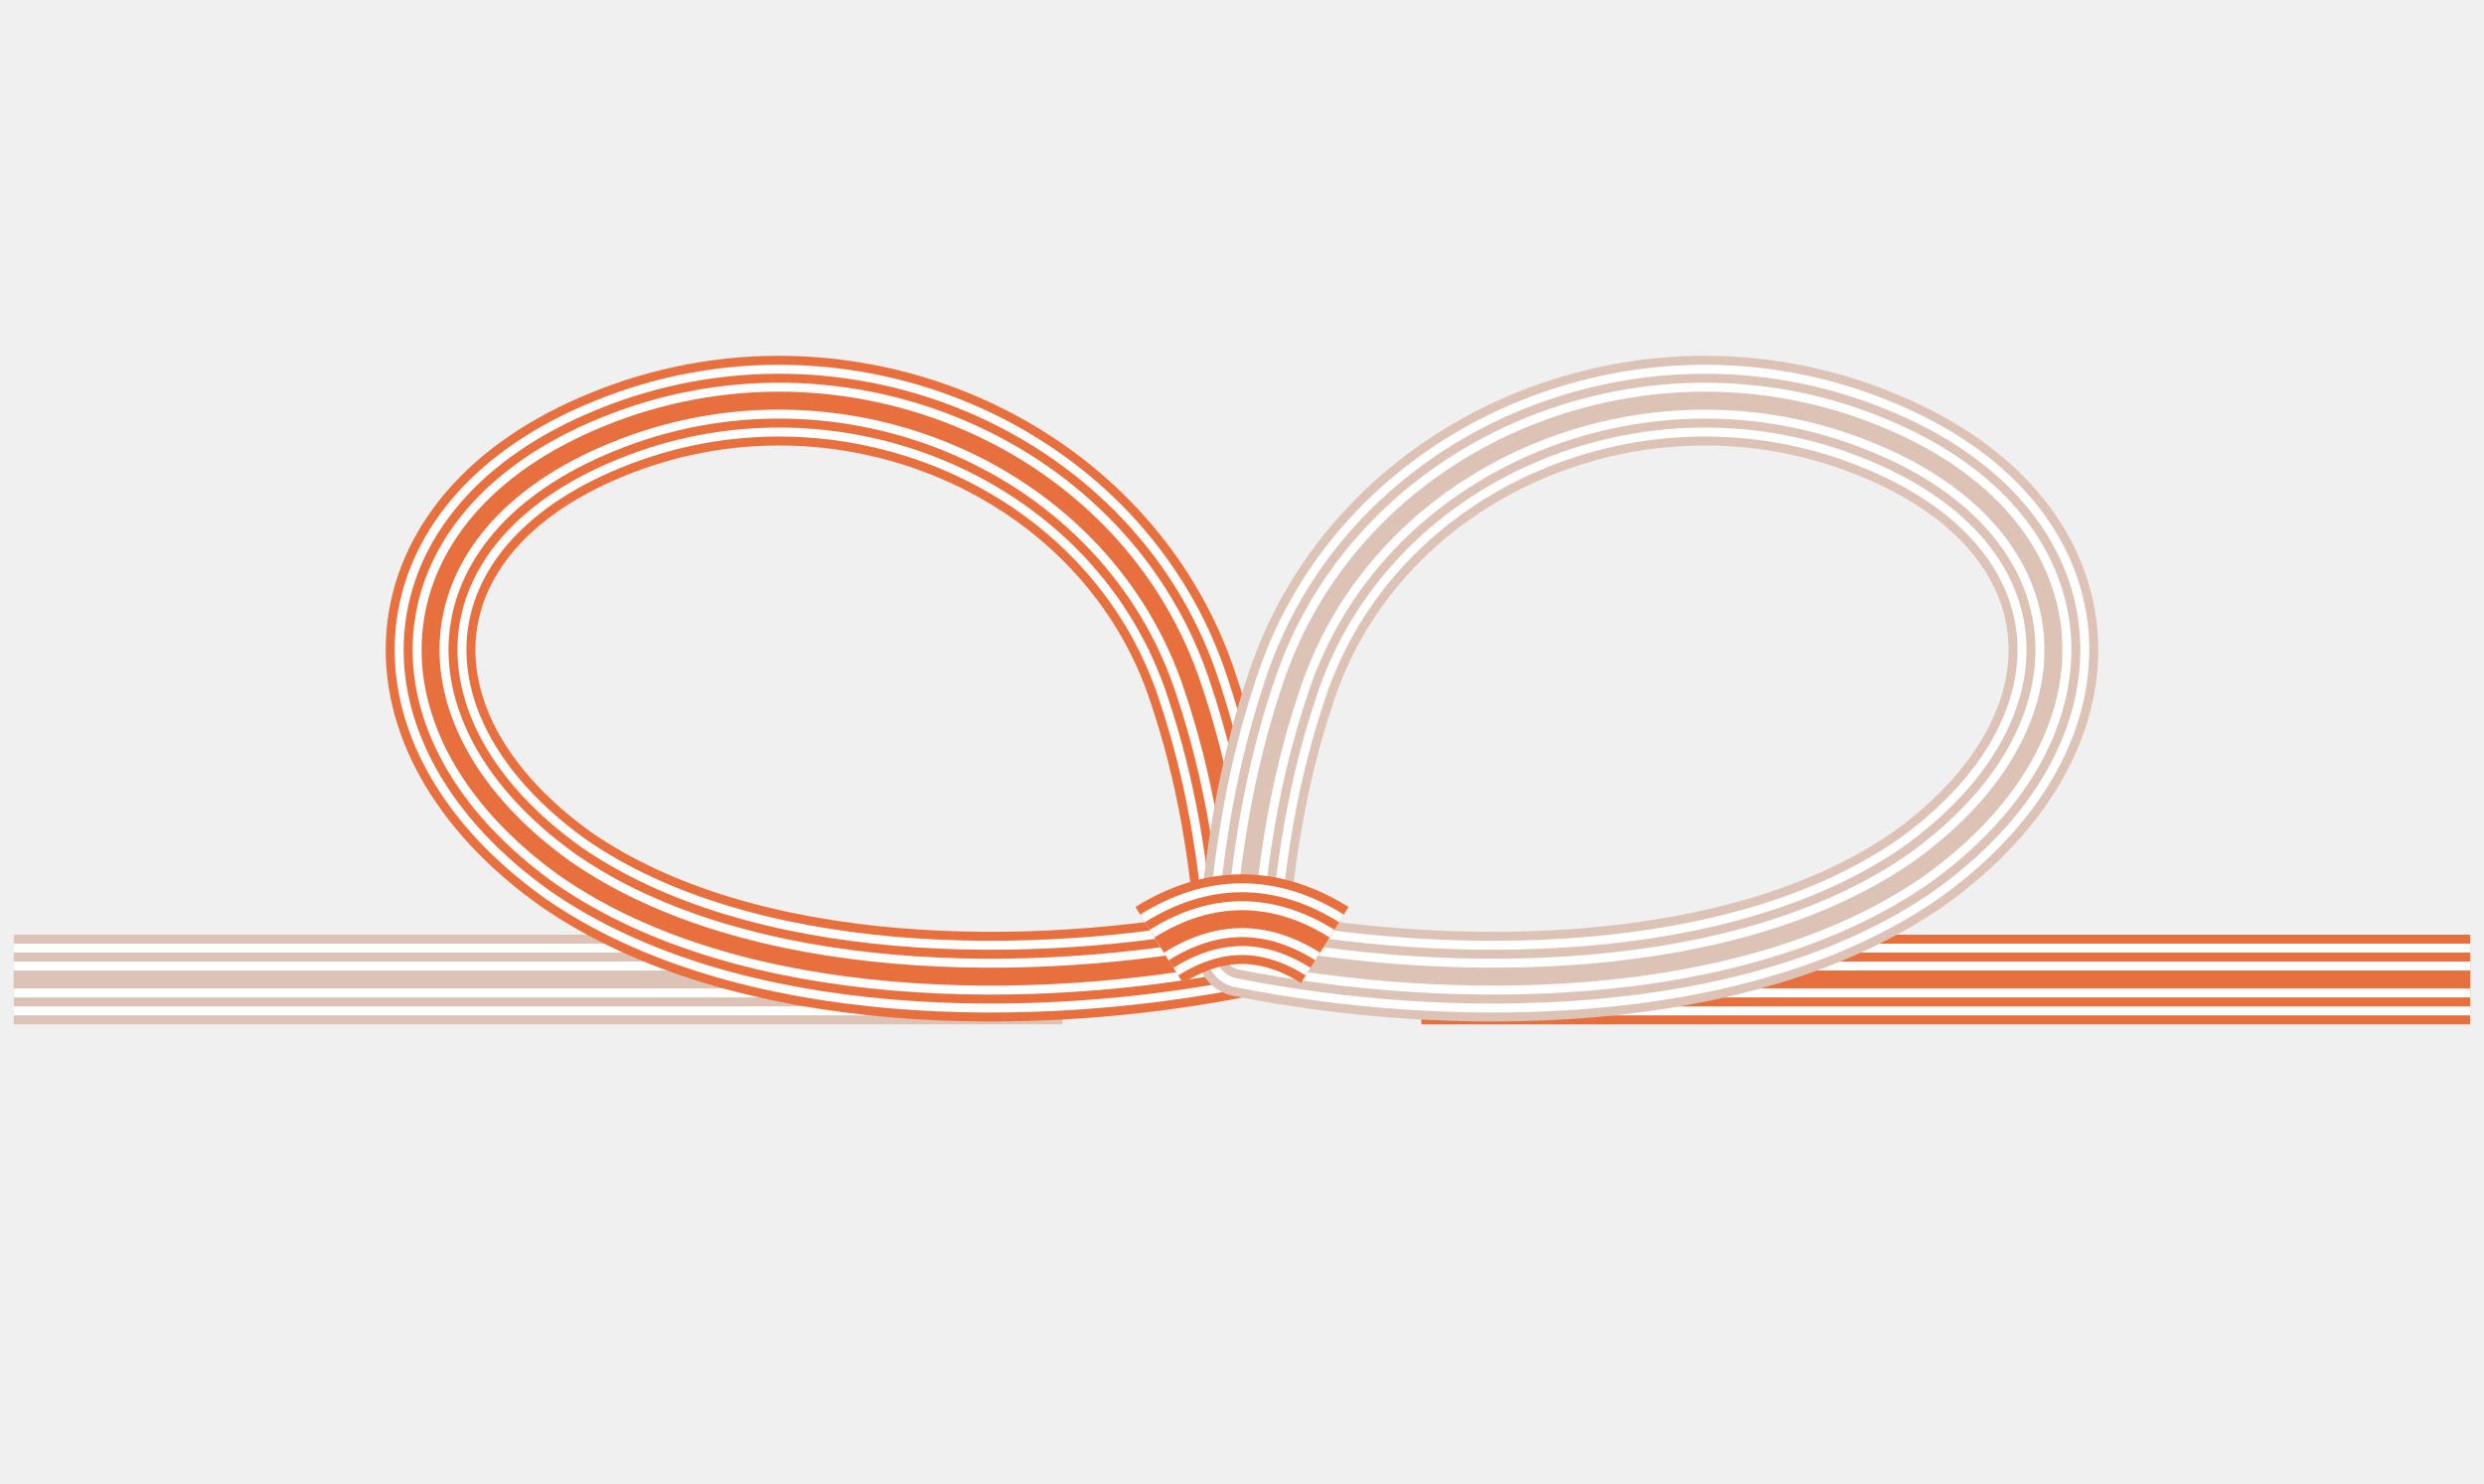
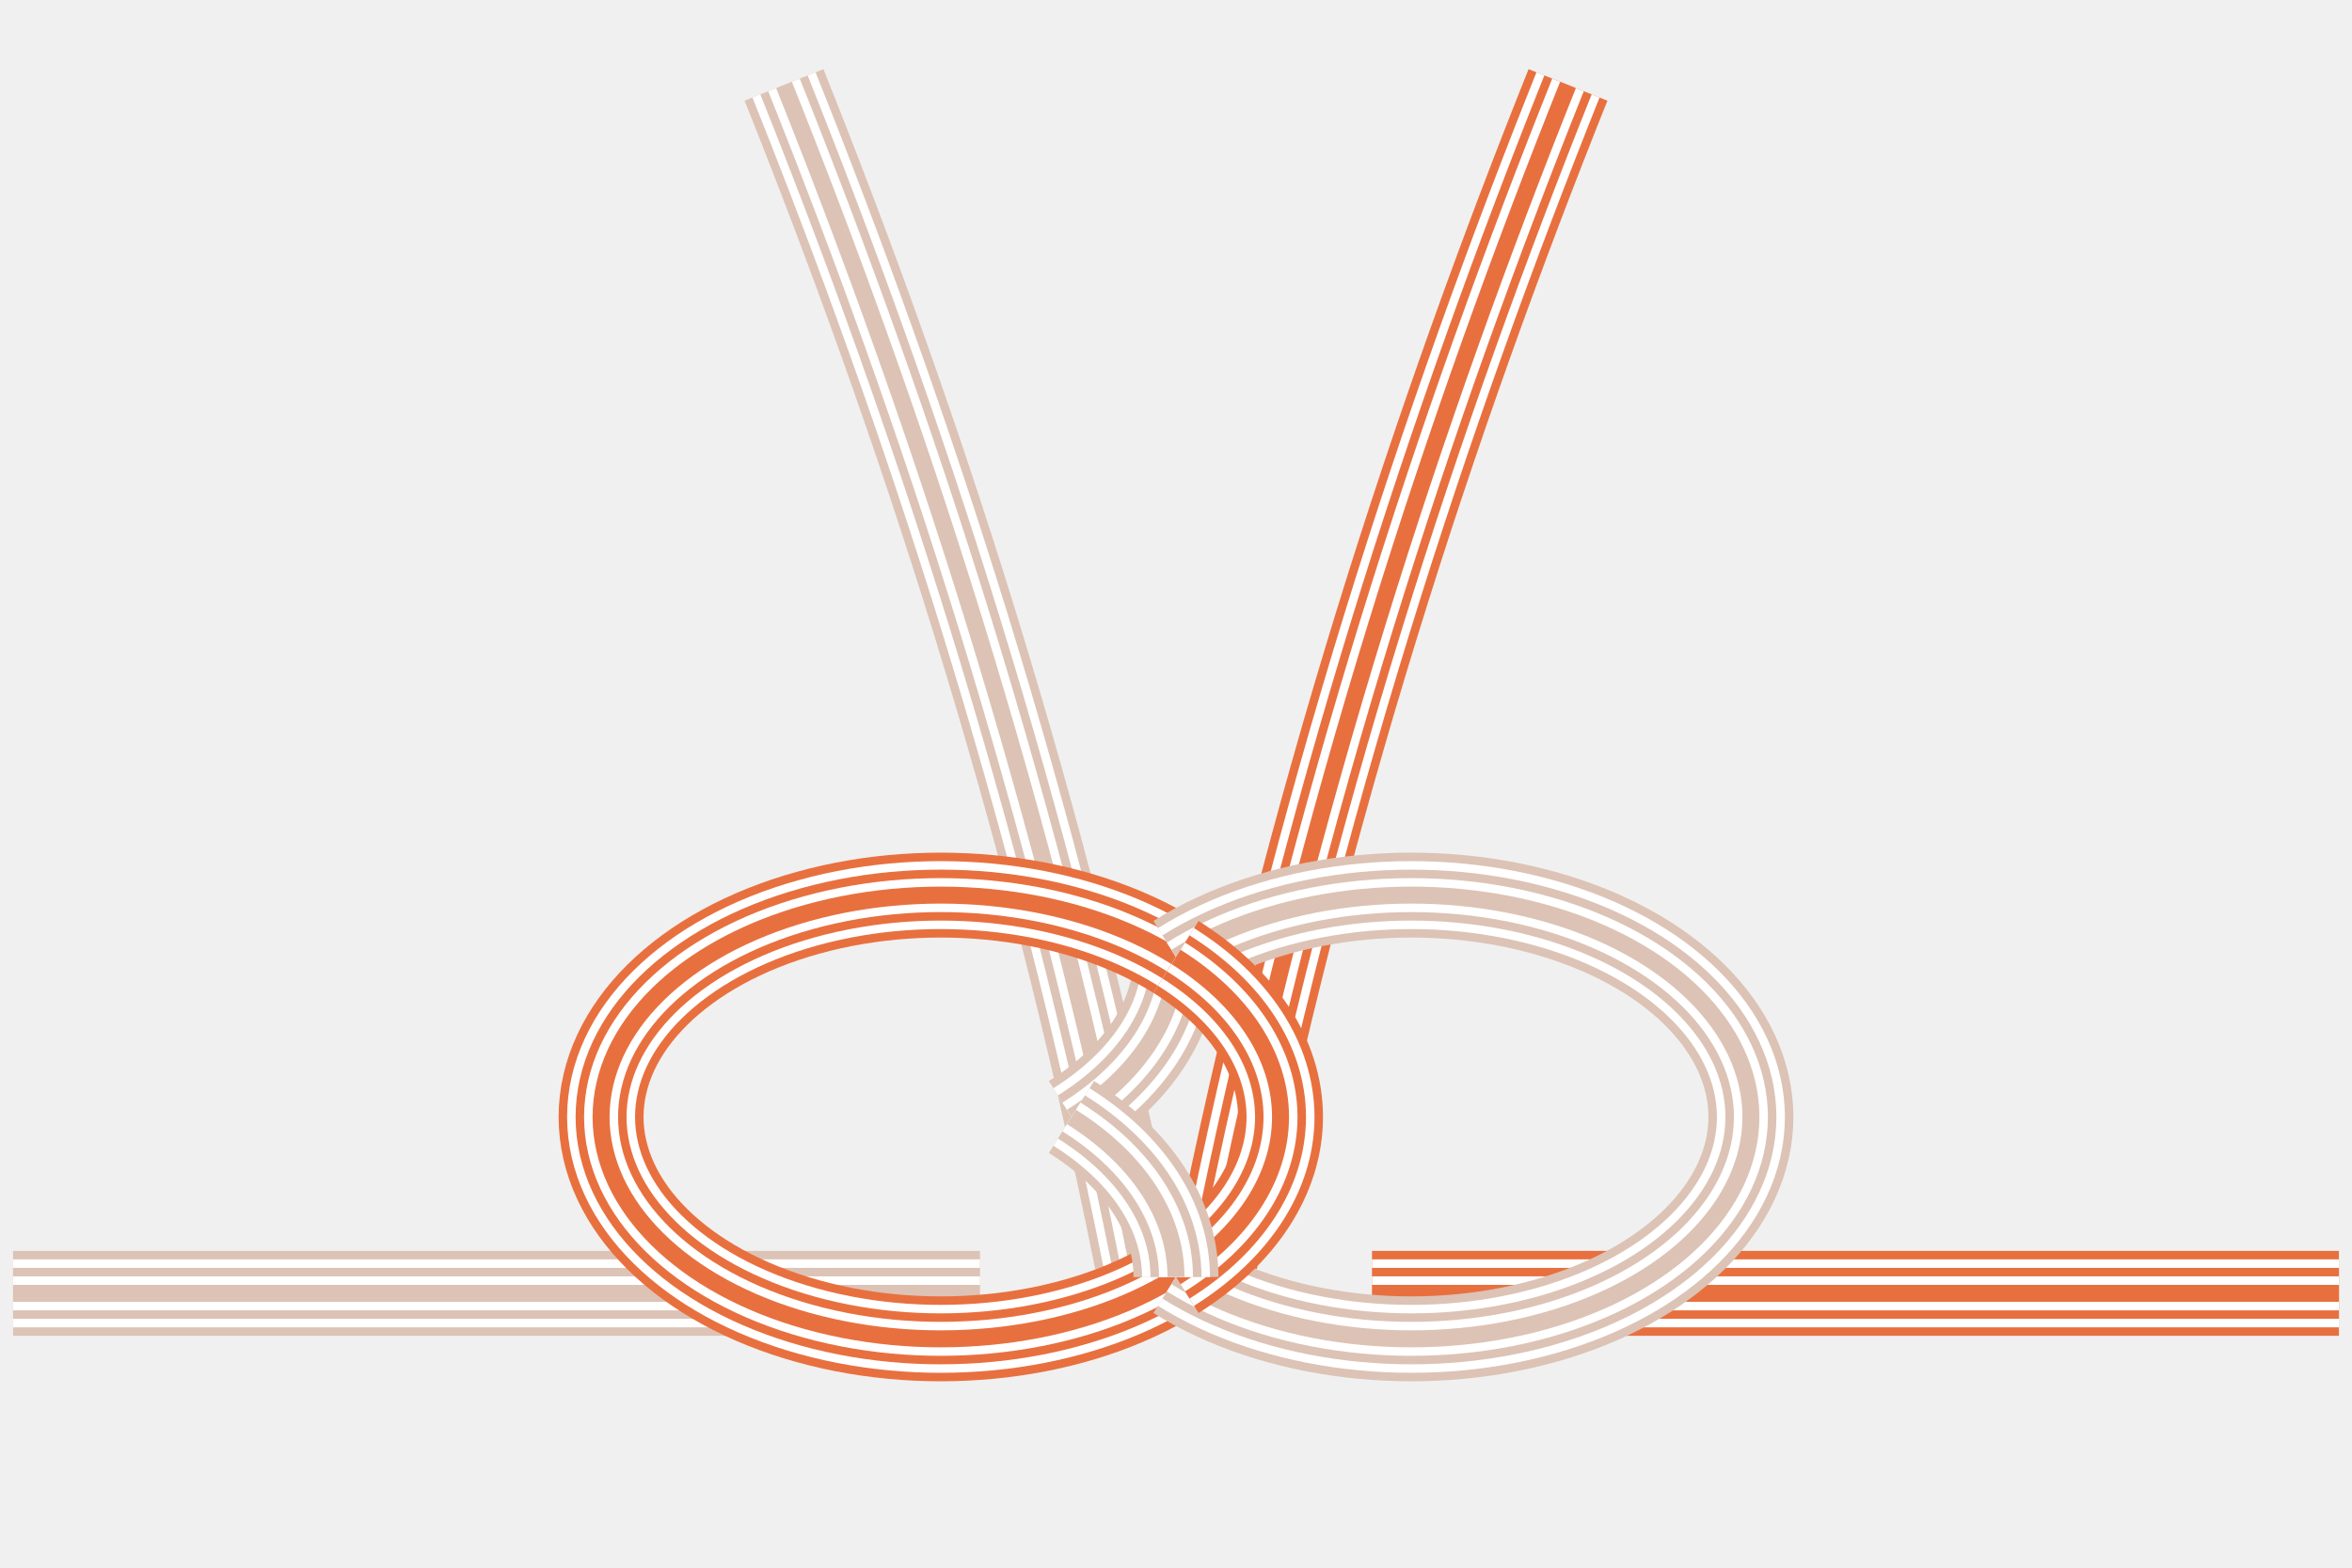
- <svg xmlns="http://www.w3.org/2000/svg" viewBox="-180 -110 360 215">
-   <path d="M -178 32 L -26 32" fill="none" stroke="#DCC3B5" stroke-width="13" stroke-linecap="butt" stroke-linejoin="round" />
-   <path d="M -178 32 L -26 32" fill="none" stroke="#ffffff" stroke-width="10.4" stroke-linecap="butt" stroke-linejoin="round" />
-   <path d="M -178 32 L -26 32" fill="none" stroke="#DCC3B5" stroke-width="7.8" stroke-linecap="butt" stroke-linejoin="round" />
-   <path d="M -178 32 L -26 32" fill="none" stroke="#ffffff" stroke-width="5.2" stroke-linecap="butt" stroke-linejoin="round" />
-   <path d="M -178 32 L -26 32" fill="none" stroke="#DCC3B5" stroke-width="2.6" stroke-linecap="butt" stroke-linejoin="round" />
-   <path d="M 26 32 L 178 32" fill="none" stroke="#E8703F" stroke-width="13" stroke-linecap="butt" stroke-linejoin="round" />
-   <path d="M 26 32 L 178 32" fill="none" stroke="#ffffff" stroke-width="10.4" stroke-linecap="butt" stroke-linejoin="round" />
-   <path d="M 26 32 L 178 32" fill="none" stroke="#E8703F" stroke-width="7.8" stroke-linecap="butt" stroke-linejoin="round" />
-   <path d="M 26 32 L 178 32" fill="none" stroke="#ffffff" stroke-width="5.2" stroke-linecap="butt" stroke-linejoin="round" />
-   <path d="M 26 32 L 178 32" fill="none" stroke="#E8703F" stroke-width="2.6" stroke-linecap="butt" stroke-linejoin="round" />
-   <path d="M 0 28 C -30 34, -72 34, -98 16 C -126 -4, -124 -34, -92 -47 C -58 -61, -18 -44, -7 -10 C -3 2, -1 14, 0 28 Z" fill="none" stroke="#E8703F" stroke-width="13" stroke-linecap="butt" stroke-linejoin="round" />
-   <path d="M 0 28 C -30 34, -72 34, -98 16 C -126 -4, -124 -34, -92 -47 C -58 -61, -18 -44, -7 -10 C -3 2, -1 14, 0 28 Z" fill="none" stroke="#ffffff" stroke-width="10.4" stroke-linecap="butt" stroke-linejoin="round" />
-   <path d="M 0 28 C -30 34, -72 34, -98 16 C -126 -4, -124 -34, -92 -47 C -58 -61, -18 -44, -7 -10 C -3 2, -1 14, 0 28 Z" fill="none" stroke="#E8703F" stroke-width="7.8" stroke-linecap="butt" stroke-linejoin="round" />
-   <path d="M 0 28 C -30 34, -72 34, -98 16 C -126 -4, -124 -34, -92 -47 C -58 -61, -18 -44, -7 -10 C -3 2, -1 14, 0 28 Z" fill="none" stroke="#ffffff" stroke-width="5.2" stroke-linecap="butt" stroke-linejoin="round" />
-   <path d="M 0 28 C -30 34, -72 34, -98 16 C -126 -4, -124 -34, -92 -47 C -58 -61, -18 -44, -7 -10 C -3 2, -1 14, 0 28 Z" fill="none" stroke="#E8703F" stroke-width="2.6" stroke-linecap="butt" stroke-linejoin="round" />
-   <path d="M 0 28 C 30 34, 72 34, 98 16 C 126 -4, 124 -34, 92 -47 C 58 -61, 18 -44, 7 -10 C 3 2, 1 14, 0 28 Z" fill="none" stroke="#DCC3B5" stroke-width="13" stroke-linecap="butt" stroke-linejoin="round" />
-   <path d="M 0 28 C 30 34, 72 34, 98 16 C 126 -4, 124 -34, 92 -47 C 58 -61, 18 -44, 7 -10 C 3 2, 1 14, 0 28 Z" fill="none" stroke="#ffffff" stroke-width="10.4" stroke-linecap="butt" stroke-linejoin="round" />
-   <path d="M 0 28 C 30 34, 72 34, 98 16 C 126 -4, 124 -34, 92 -47 C 58 -61, 18 -44, 7 -10 C 3 2, 1 14, 0 28 Z" fill="none" stroke="#DCC3B5" stroke-width="7.8" stroke-linecap="butt" stroke-linejoin="round" />
-   <path d="M 0 28 C 30 34, 72 34, 98 16 C 126 -4, 124 -34, 92 -47 C 58 -61, 18 -44, 7 -10 C 3 2, 1 14, 0 28 Z" fill="none" stroke="#ffffff" stroke-width="5.2" stroke-linecap="butt" stroke-linejoin="round" />
-   <path d="M 0 28 C 30 34, 72 34, 98 16 C 126 -4, 124 -34, 92 -47 C 58 -61, 18 -44, 7 -10 C 3 2, 1 14, 0 28 Z" fill="none" stroke="#DCC3B5" stroke-width="2.6" stroke-linecap="butt" stroke-linejoin="round" />
-   <path d="M -12 27 C -4 22, 4 22, 12 27" fill="none" stroke="#E8703F" stroke-width="13" stroke-linecap="butt" stroke-linejoin="round" />
-   <path d="M -12 27 C -4 22, 4 22, 12 27" fill="none" stroke="#ffffff" stroke-width="10.4" stroke-linecap="butt" stroke-linejoin="round" />
-   <path d="M -12 27 C -4 22, 4 22, 12 27" fill="none" stroke="#E8703F" stroke-width="7.8" stroke-linecap="butt" stroke-linejoin="round" />
-   <path d="M -12 27 C -4 22, 4 22, 12 27" fill="none" stroke="#ffffff" stroke-width="5.2" stroke-linecap="butt" stroke-linejoin="round" />
-   <path d="M -12 27 C -4 22, 4 22, 12 27" fill="none" stroke="#E8703F" stroke-width="2.6" stroke-linecap="butt" stroke-linejoin="round" />
+ <svg xmlns="http://www.w3.org/2000/svg" viewBox="-180 -165 360 240">
+   <path d="M -178 33 L -30 33" fill="none" stroke="#DCC3B5" stroke-width="13" stroke-linecap="butt" stroke-linejoin="round" />
+   <path d="M -178 33 L -30 33" fill="none" stroke="#ffffff" stroke-width="10.4" stroke-linecap="butt" stroke-linejoin="round" />
+   <path d="M -178 33 L -30 33" fill="none" stroke="#DCC3B5" stroke-width="7.8" stroke-linecap="butt" stroke-linejoin="round" />
+   <path d="M -178 33 L -30 33" fill="none" stroke="#ffffff" stroke-width="5.2" stroke-linecap="butt" stroke-linejoin="round" />
+   <path d="M -178 33 L -30 33" fill="none" stroke="#DCC3B5" stroke-width="2.6" stroke-linecap="butt" stroke-linejoin="round" />
+   <path d="M 30 33 L 178 33" fill="none" stroke="#E8703F" stroke-width="13" stroke-linecap="butt" stroke-linejoin="round" />
+   <path d="M 30 33 L 178 33" fill="none" stroke="#ffffff" stroke-width="10.4" stroke-linecap="butt" stroke-linejoin="round" />
+   <path d="M 30 33 L 178 33" fill="none" stroke="#E8703F" stroke-width="7.8" stroke-linecap="butt" stroke-linejoin="round" />
+   <path d="M 30 33 L 178 33" fill="none" stroke="#ffffff" stroke-width="5.2" stroke-linecap="butt" stroke-linejoin="round" />
+   <path d="M 30 33 L 178 33" fill="none" stroke="#E8703F" stroke-width="2.6" stroke-linecap="butt" stroke-linejoin="round" />
+   <path d="M -6 28 C -20 -42, -40 -102, -60 -152" fill="none" stroke="#DCC3B5" stroke-width="13" stroke-linecap="butt" stroke-linejoin="round" />
+   <path d="M -6 28 C -20 -42, -40 -102, -60 -152" fill="none" stroke="#ffffff" stroke-width="10.4" stroke-linecap="butt" stroke-linejoin="round" />
+   <path d="M -6 28 C -20 -42, -40 -102, -60 -152" fill="none" stroke="#DCC3B5" stroke-width="7.8" stroke-linecap="butt" stroke-linejoin="round" />
+   <path d="M -6 28 C -20 -42, -40 -102, -60 -152" fill="none" stroke="#ffffff" stroke-width="5.2" stroke-linecap="butt" stroke-linejoin="round" />
+   <path d="M -6 28 C -20 -42, -40 -102, -60 -152" fill="none" stroke="#DCC3B5" stroke-width="2.6" stroke-linecap="butt" stroke-linejoin="round" />
+   <path d="M 6 28 C 20 -42, 40 -102, 60 -152" fill="none" stroke="#E8703F" stroke-width="13" stroke-linecap="butt" stroke-linejoin="round" />
+   <path d="M 6 28 C 20 -42, 40 -102, 60 -152" fill="none" stroke="#ffffff" stroke-width="10.4" stroke-linecap="butt" stroke-linejoin="round" />
+   <path d="M 6 28 C 20 -42, 40 -102, 60 -152" fill="none" stroke="#E8703F" stroke-width="7.8" stroke-linecap="butt" stroke-linejoin="round" />
+   <path d="M 6 28 C 20 -42, 40 -102, 60 -152" fill="none" stroke="#ffffff" stroke-width="5.2" stroke-linecap="butt" stroke-linejoin="round" />
+   <path d="M 6 28 C 20 -42, 40 -102, 60 -152" fill="none" stroke="#E8703F" stroke-width="2.6" stroke-linecap="butt" stroke-linejoin="round" />
+   <path d="M -16 6 A 52 34 0 0 0 0 -18.5" fill="none" stroke="#DCC3B5" stroke-width="13" stroke-linecap="butt" stroke-linejoin="round" />
+   <path d="M -16 6 A 52 34 0 0 0 0 -18.5" fill="none" stroke="#ffffff" stroke-width="10.4" stroke-linecap="butt" stroke-linejoin="round" />
+   <path d="M -16 6 A 52 34 0 0 0 0 -18.5" fill="none" stroke="#DCC3B5" stroke-width="7.8" stroke-linecap="butt" stroke-linejoin="round" />
+   <path d="M -16 6 A 52 34 0 0 0 0 -18.5" fill="none" stroke="#ffffff" stroke-width="5.2" stroke-linecap="butt" stroke-linejoin="round" />
+   <path d="M -16 6 A 52 34 0 0 0 0 -18.5" fill="none" stroke="#DCC3B5" stroke-width="2.6" stroke-linecap="butt" stroke-linejoin="round" />
+   <path d="M 0 -18.5 A 52 34 0 0 0 -88 6 A 52 34 0 0 0 0 30.5" fill="none" stroke="#E8703F" stroke-width="13" stroke-linecap="butt" stroke-linejoin="round" />
+   <path d="M 0 -18.5 A 52 34 0 0 0 -88 6 A 52 34 0 0 0 0 30.5" fill="none" stroke="#ffffff" stroke-width="10.4" stroke-linecap="butt" stroke-linejoin="round" />
+   <path d="M 0 -18.5 A 52 34 0 0 0 -88 6 A 52 34 0 0 0 0 30.5" fill="none" stroke="#E8703F" stroke-width="7.8" stroke-linecap="butt" stroke-linejoin="round" />
+   <path d="M 0 -18.5 A 52 34 0 0 0 -88 6 A 52 34 0 0 0 0 30.5" fill="none" stroke="#ffffff" stroke-width="5.2" stroke-linecap="butt" stroke-linejoin="round" />
+   <path d="M 0 -18.5 A 52 34 0 0 0 -88 6 A 52 34 0 0 0 0 30.5" fill="none" stroke="#E8703F" stroke-width="2.6" stroke-linecap="butt" stroke-linejoin="round" />
+   <path d="M 0 -18.5 A 52 34 0 0 1 88 6 A 52 34 0 0 1 0 30.5" fill="none" stroke="#DCC3B5" stroke-width="13" stroke-linecap="butt" stroke-linejoin="round" />
+   <path d="M 0 -18.5 A 52 34 0 0 1 88 6 A 52 34 0 0 1 0 30.5" fill="none" stroke="#ffffff" stroke-width="10.4" stroke-linecap="butt" stroke-linejoin="round" />
+   <path d="M 0 -18.5 A 52 34 0 0 1 88 6 A 52 34 0 0 1 0 30.5" fill="none" stroke="#DCC3B5" stroke-width="7.8" stroke-linecap="butt" stroke-linejoin="round" />
+   <path d="M 0 -18.5 A 52 34 0 0 1 88 6 A 52 34 0 0 1 0 30.5" fill="none" stroke="#ffffff" stroke-width="5.2" stroke-linecap="butt" stroke-linejoin="round" />
+   <path d="M 0 -18.5 A 52 34 0 0 1 88 6 A 52 34 0 0 1 0 30.5" fill="none" stroke="#DCC3B5" stroke-width="2.6" stroke-linecap="butt" stroke-linejoin="round" />
+   <path d="M 0 30.5 A 52 34 0 0 0 16 6 A 52 34 0 0 0 0 -18.5" fill="none" stroke="#E8703F" stroke-width="13" stroke-linecap="butt" stroke-linejoin="round" />
+   <path d="M 0 30.5 A 52 34 0 0 0 16 6 A 52 34 0 0 0 0 -18.5" fill="none" stroke="#ffffff" stroke-width="10.4" stroke-linecap="butt" stroke-linejoin="round" />
+   <path d="M 0 30.5 A 52 34 0 0 0 16 6 A 52 34 0 0 0 0 -18.5" fill="none" stroke="#E8703F" stroke-width="7.8" stroke-linecap="butt" stroke-linejoin="round" />
+   <path d="M 0 30.5 A 52 34 0 0 0 16 6 A 52 34 0 0 0 0 -18.5" fill="none" stroke="#ffffff" stroke-width="5.2" stroke-linecap="butt" stroke-linejoin="round" />
+   <path d="M 0 30.5 A 52 34 0 0 0 16 6 A 52 34 0 0 0 0 -18.5" fill="none" stroke="#E8703F" stroke-width="2.6" stroke-linecap="butt" stroke-linejoin="round" />
+   <path d="M 0 30.5 A 52 34 0 0 0 -16 6" fill="none" stroke="#DCC3B5" stroke-width="13" stroke-linecap="butt" stroke-linejoin="round" />
+   <path d="M 0 30.5 A 52 34 0 0 0 -16 6" fill="none" stroke="#ffffff" stroke-width="10.4" stroke-linecap="butt" stroke-linejoin="round" />
+   <path d="M 0 30.5 A 52 34 0 0 0 -16 6" fill="none" stroke="#DCC3B5" stroke-width="7.8" stroke-linecap="butt" stroke-linejoin="round" />
+   <path d="M 0 30.5 A 52 34 0 0 0 -16 6" fill="none" stroke="#ffffff" stroke-width="5.2" stroke-linecap="butt" stroke-linejoin="round" />
+   <path d="M 0 30.5 A 52 34 0 0 0 -16 6" fill="none" stroke="#DCC3B5" stroke-width="2.6" stroke-linecap="butt" stroke-linejoin="round" />
</svg>
